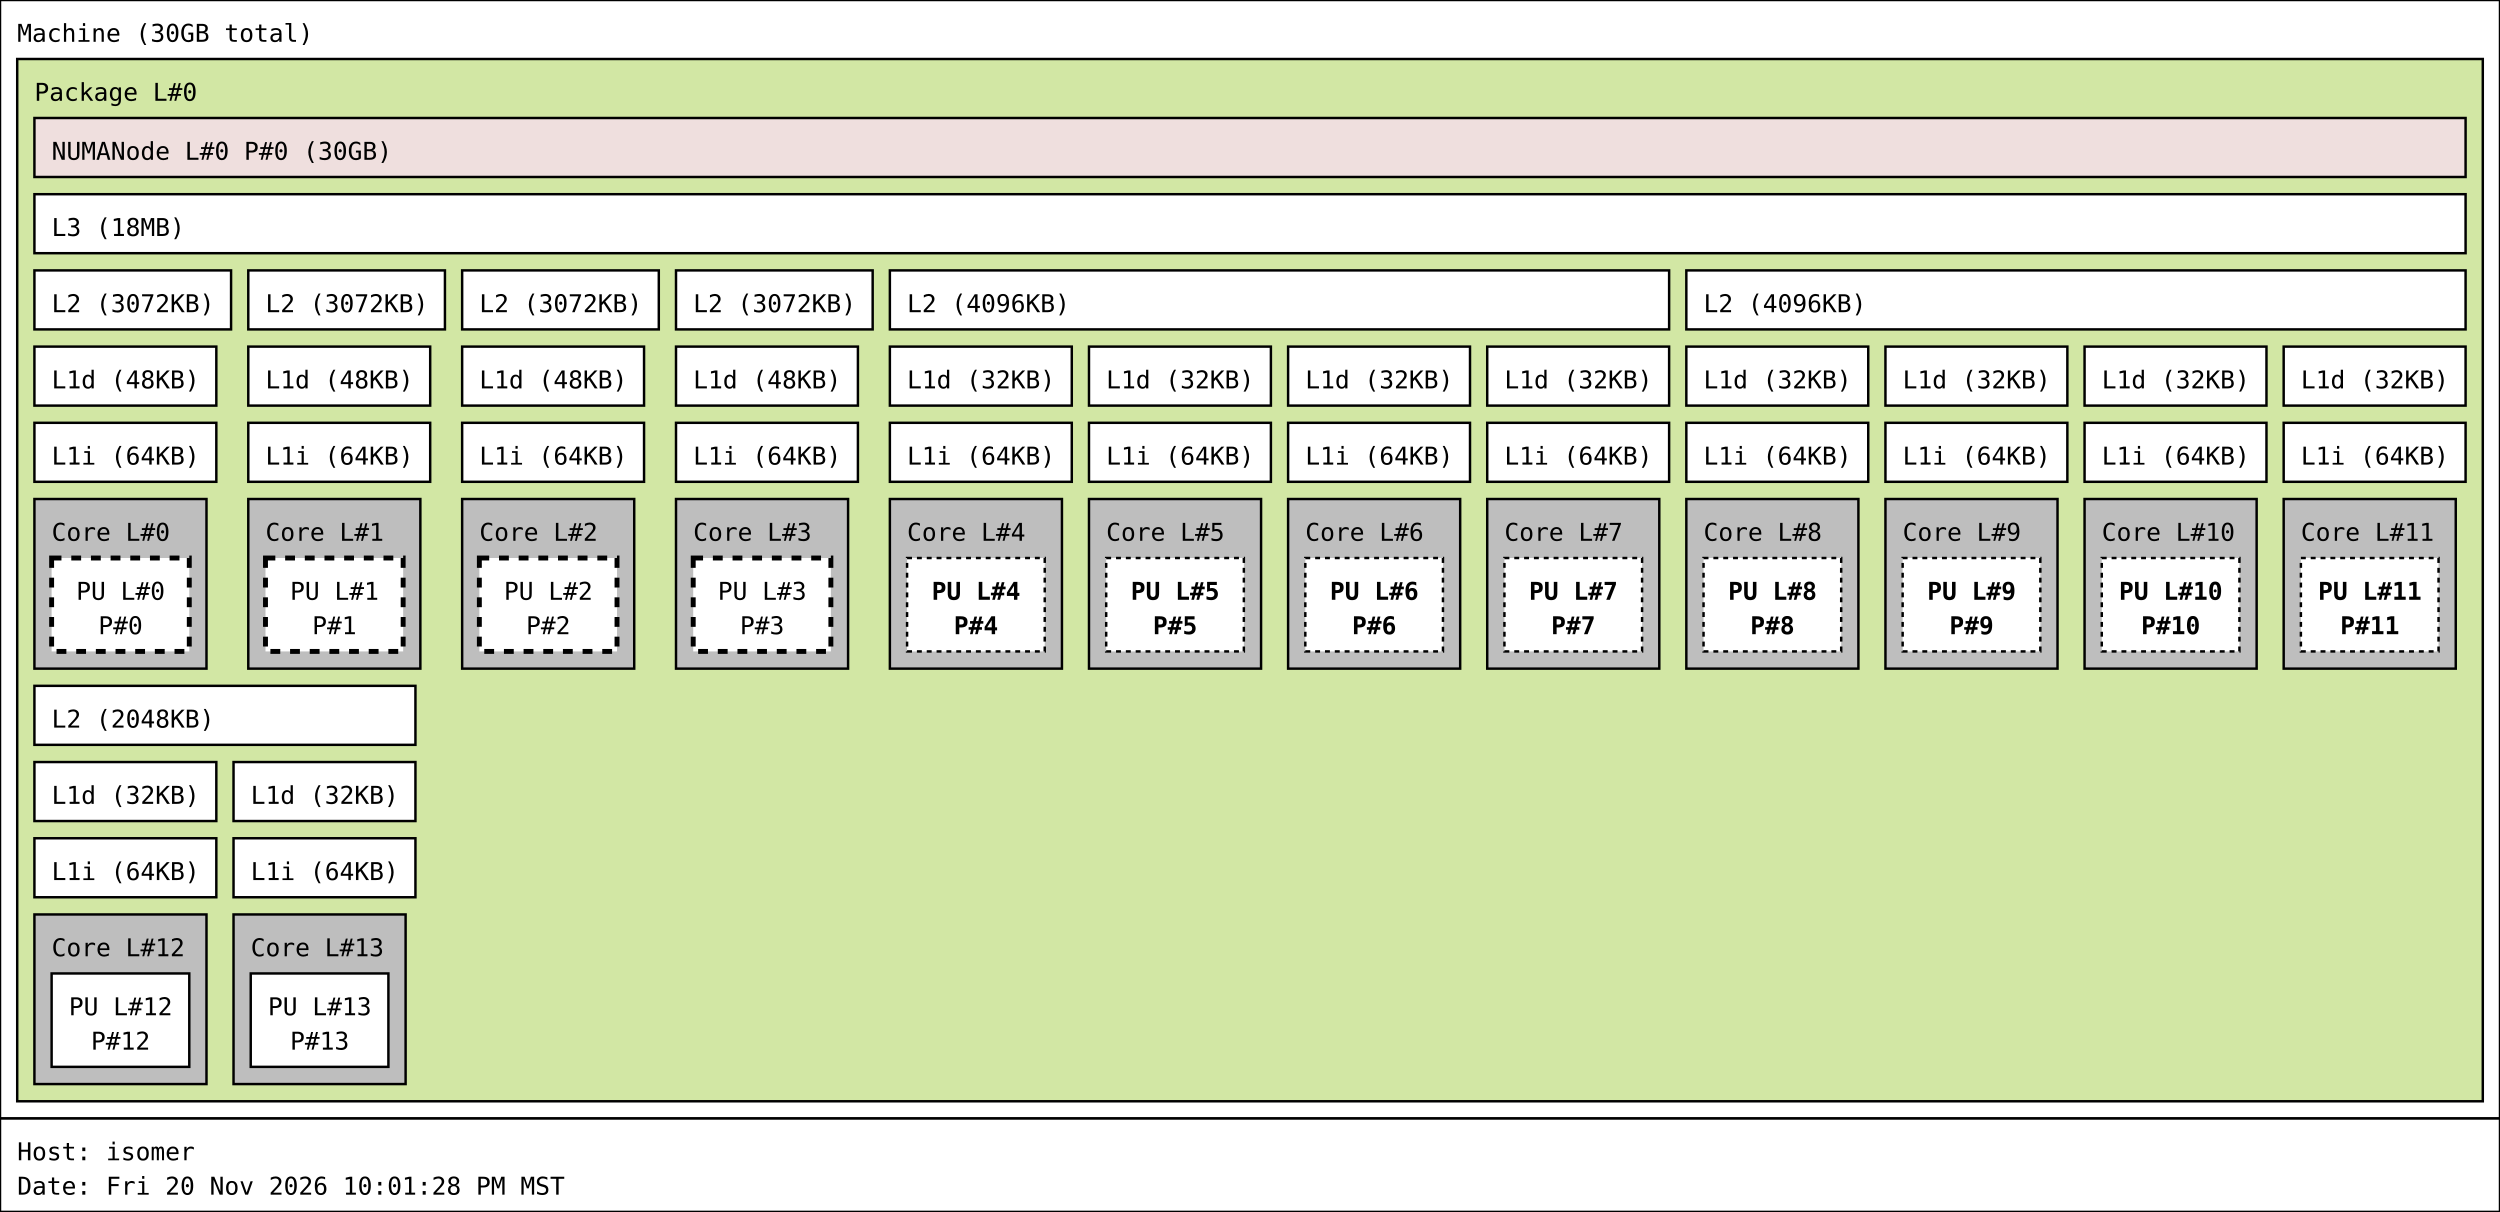
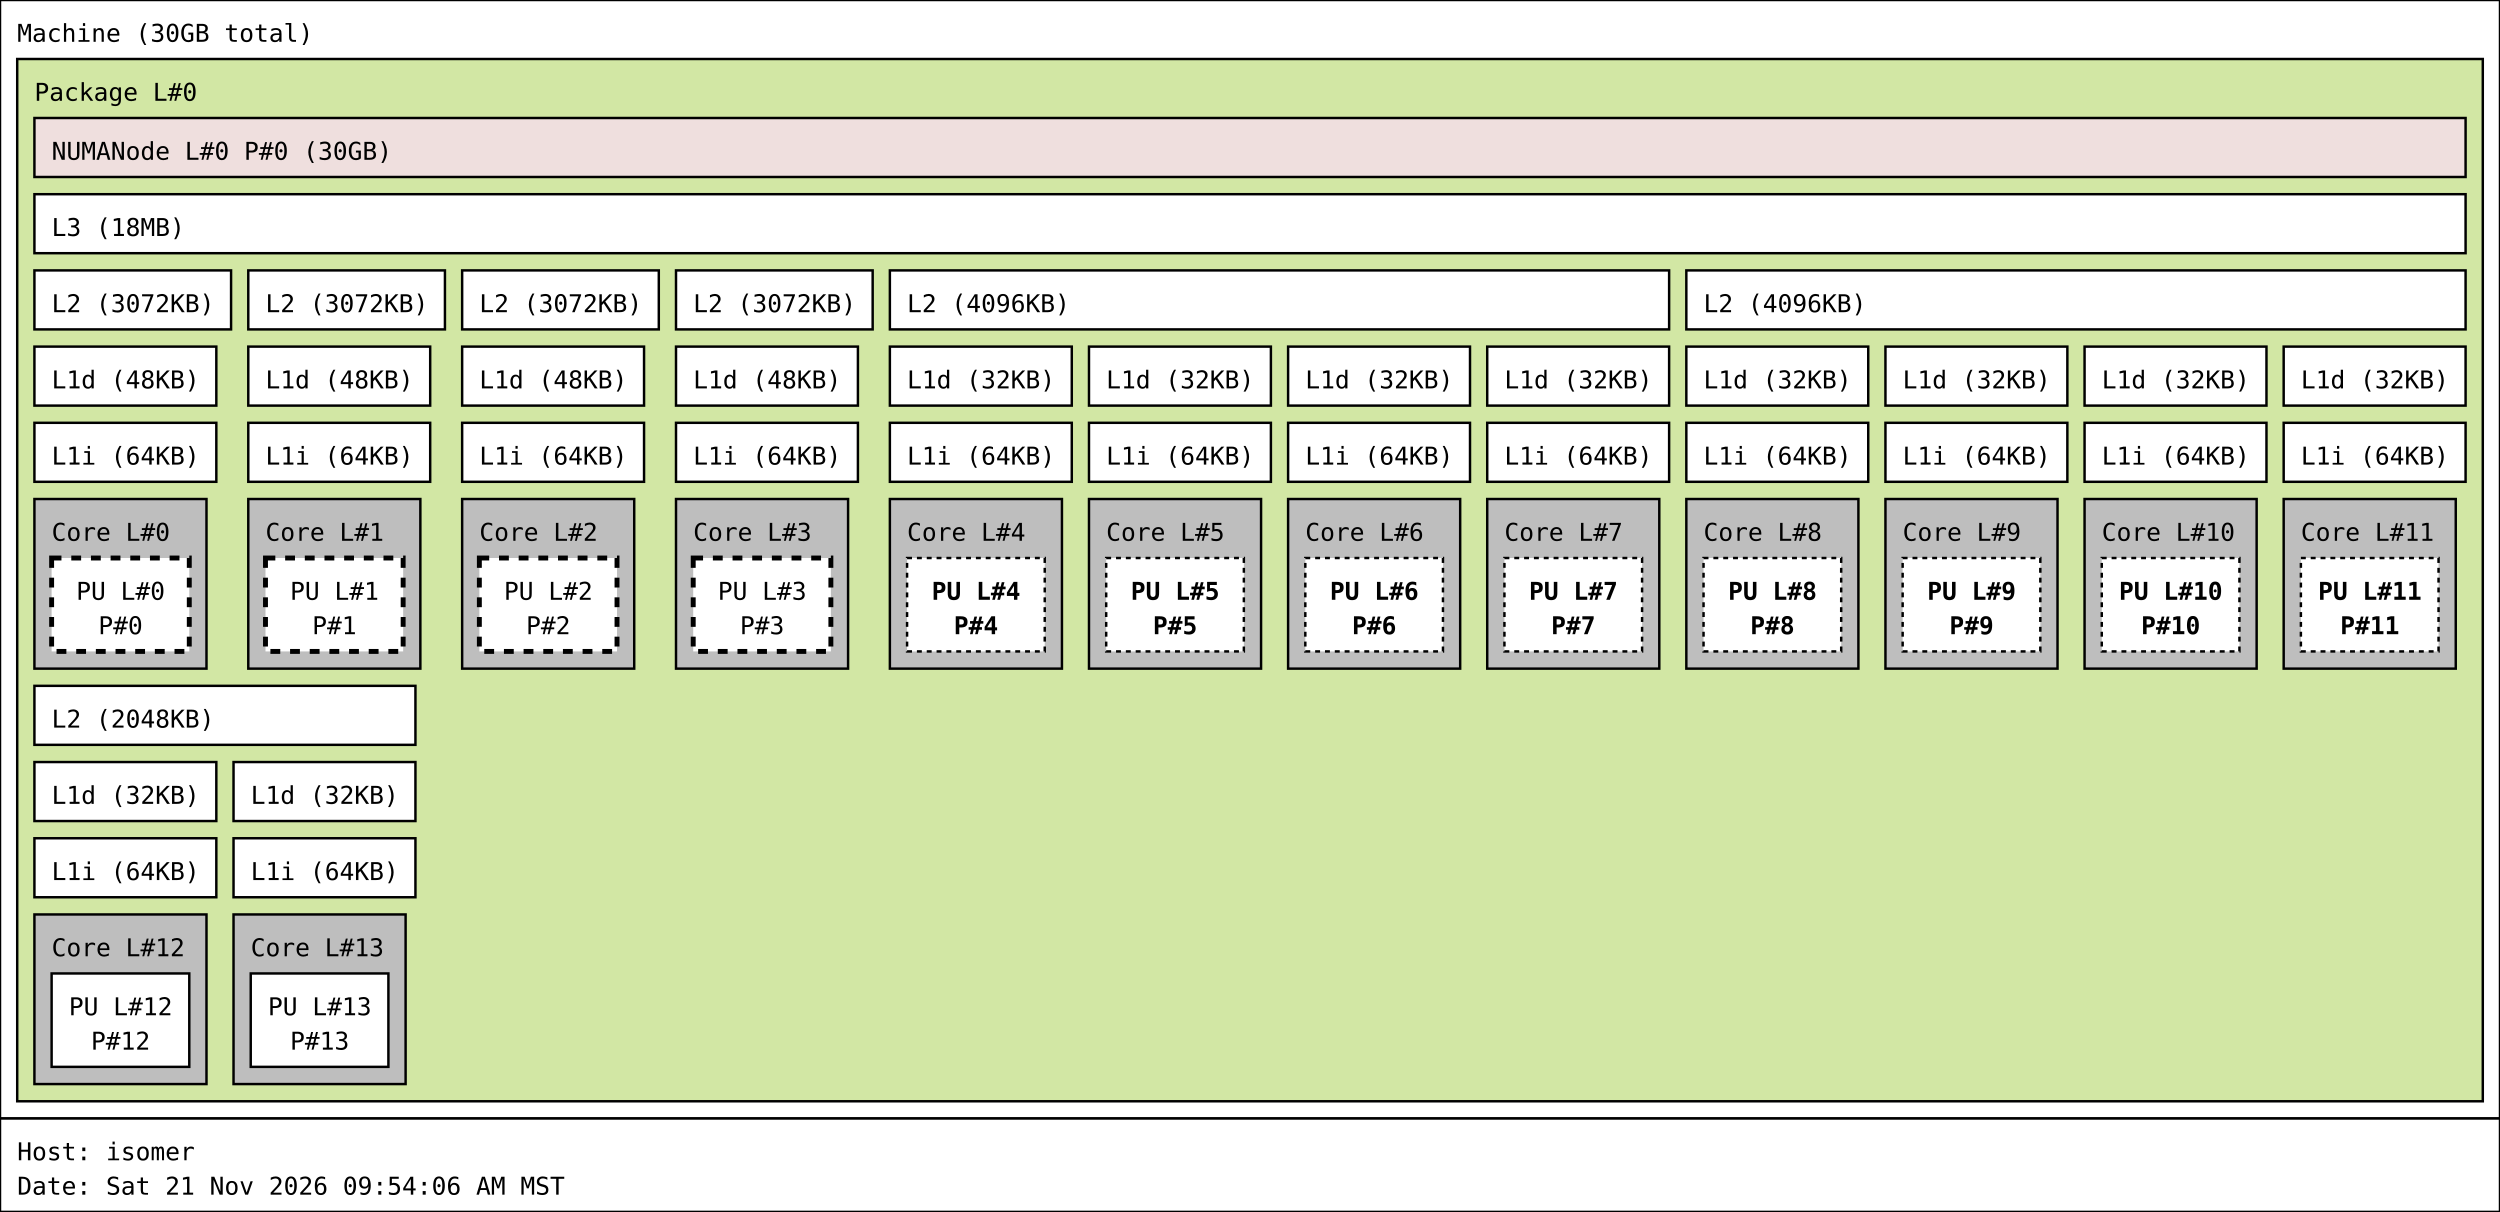
<svg xmlns="http://www.w3.org/2000/svg" width="1017px" height="493px" viewBox="0 0 1017px 493px" version="1.1">
  <rect id="Machine_0_rect" class="Machine" x="0" y="0" width="1017" height="455" fill="rgb(255,255,255)" stroke="rgb(0,0,0)" stroke-width="1" />
  <text id="Machine_0_text" class="Machine" font-family="Monospace" x="7" y="17" fill="rgb(0,0,0)" font-size="10px">Machine (30GB total)</text>
  <rect id="Package_0_rect" class="Package" x="7" y="24" width="1003" height="424" fill="rgb(210,231,164)" stroke="rgb(0,0,0)" stroke-width="1" />
  <text id="Package_0_text" class="Package" font-family="Monospace" x="14" y="41" fill="rgb(0,0,0)" font-size="10px">Package L#0</text>
  <rect id="L3_0_rect" class="L3" x="14" y="79" width="989" height="24" fill="rgb(255,255,255)" stroke="rgb(0,0,0)" stroke-width="1" />
  <text id="L3_0_text" class="L3" font-family="Monospace" x="21" y="96" fill="rgb(0,0,0)" font-size="10px">L3 (18MB)</text>
  <rect id="L2_0_rect" class="L2" x="14" y="110" width="80" height="24" fill="rgb(255,255,255)" stroke="rgb(0,0,0)" stroke-width="1" />
  <text id="L2_0_text" class="L2" font-family="Monospace" x="21" y="127" fill="rgb(0,0,0)" font-size="10px">L2 (3072KB)</text>
  <rect id="L1d_0_rect" class="L1d" x="14" y="141" width="74" height="24" fill="rgb(255,255,255)" stroke="rgb(0,0,0)" stroke-width="1" />
  <text id="L1d_0_text" class="L1d" font-family="Monospace" x="21" y="158" fill="rgb(0,0,0)" font-size="10px">L1d (48KB)</text>
  <rect id="L1i_0_rect" class="L1i" x="14" y="172" width="74" height="24" fill="rgb(255,255,255)" stroke="rgb(0,0,0)" stroke-width="1" />
  <text id="L1i_0_text" class="L1i" font-family="Monospace" x="21" y="189" fill="rgb(0,0,0)" font-size="10px">L1i (64KB)</text>
  <rect id="Core_0_rect" class="Core" x="14" y="203" width="70" height="69" fill="rgb(190,190,190)" stroke="rgb(0,0,0)" stroke-width="1" />
  <text id="Core_0_text" class="Core" font-family="Monospace" x="21" y="220" fill="rgb(0,0,0)" font-size="10px">Core L#0</text>
  <rect id="PU_0_rect" class="PU" x="21" y="227" width="56" height="38" fill="rgb(255,255,255)" stroke="rgb(0,0,0)" stroke-width="2" stroke-dasharray="4" />
  <text id="PU_0_text" class="PU" font-family="Monospace" x="31" y="244" fill="rgb(0,0,0)" font-size="10px">PU L#0</text>
  <text id="PU_0_text_1" class="PU" font-family="Monospace" x="40" y="258" fill="rgb(0,0,0)" font-size="10px">P#0</text>
  <rect id="L2_1_rect" class="L2" x="101" y="110" width="80" height="24" fill="rgb(255,255,255)" stroke="rgb(0,0,0)" stroke-width="1" />
  <text id="L2_1_text" class="L2" font-family="Monospace" x="108" y="127" fill="rgb(0,0,0)" font-size="10px">L2 (3072KB)</text>
  <rect id="L1d_1_rect" class="L1d" x="101" y="141" width="74" height="24" fill="rgb(255,255,255)" stroke="rgb(0,0,0)" stroke-width="1" />
  <text id="L1d_1_text" class="L1d" font-family="Monospace" x="108" y="158" fill="rgb(0,0,0)" font-size="10px">L1d (48KB)</text>
  <rect id="L1i_1_rect" class="L1i" x="101" y="172" width="74" height="24" fill="rgb(255,255,255)" stroke="rgb(0,0,0)" stroke-width="1" />
  <text id="L1i_1_text" class="L1i" font-family="Monospace" x="108" y="189" fill="rgb(0,0,0)" font-size="10px">L1i (64KB)</text>
  <rect id="Core_1_rect" class="Core" x="101" y="203" width="70" height="69" fill="rgb(190,190,190)" stroke="rgb(0,0,0)" stroke-width="1" />
  <text id="Core_1_text" class="Core" font-family="Monospace" x="108" y="220" fill="rgb(0,0,0)" font-size="10px">Core L#1</text>
  <rect id="PU_1_rect" class="PU" x="108" y="227" width="56" height="38" fill="rgb(255,255,255)" stroke="rgb(0,0,0)" stroke-width="2" stroke-dasharray="4" />
  <text id="PU_1_text" class="PU" font-family="Monospace" x="118" y="244" fill="rgb(0,0,0)" font-size="10px">PU L#1</text>
  <text id="PU_1_text_1" class="PU" font-family="Monospace" x="127" y="258" fill="rgb(0,0,0)" font-size="10px">P#1</text>
  <rect id="L2_2_rect" class="L2" x="188" y="110" width="80" height="24" fill="rgb(255,255,255)" stroke="rgb(0,0,0)" stroke-width="1" />
  <text id="L2_2_text" class="L2" font-family="Monospace" x="195" y="127" fill="rgb(0,0,0)" font-size="10px">L2 (3072KB)</text>
  <rect id="L1d_2_rect" class="L1d" x="188" y="141" width="74" height="24" fill="rgb(255,255,255)" stroke="rgb(0,0,0)" stroke-width="1" />
  <text id="L1d_2_text" class="L1d" font-family="Monospace" x="195" y="158" fill="rgb(0,0,0)" font-size="10px">L1d (48KB)</text>
  <rect id="L1i_2_rect" class="L1i" x="188" y="172" width="74" height="24" fill="rgb(255,255,255)" stroke="rgb(0,0,0)" stroke-width="1" />
  <text id="L1i_2_text" class="L1i" font-family="Monospace" x="195" y="189" fill="rgb(0,0,0)" font-size="10px">L1i (64KB)</text>
  <rect id="Core_2_rect" class="Core" x="188" y="203" width="70" height="69" fill="rgb(190,190,190)" stroke="rgb(0,0,0)" stroke-width="1" />
  <text id="Core_2_text" class="Core" font-family="Monospace" x="195" y="220" fill="rgb(0,0,0)" font-size="10px">Core L#2</text>
  <rect id="PU_2_rect" class="PU" x="195" y="227" width="56" height="38" fill="rgb(255,255,255)" stroke="rgb(0,0,0)" stroke-width="2" stroke-dasharray="4" />
  <text id="PU_2_text" class="PU" font-family="Monospace" x="205" y="244" fill="rgb(0,0,0)" font-size="10px">PU L#2</text>
  <text id="PU_2_text_1" class="PU" font-family="Monospace" x="214" y="258" fill="rgb(0,0,0)" font-size="10px">P#2</text>
  <rect id="L2_3_rect" class="L2" x="275" y="110" width="80" height="24" fill="rgb(255,255,255)" stroke="rgb(0,0,0)" stroke-width="1" />
  <text id="L2_3_text" class="L2" font-family="Monospace" x="282" y="127" fill="rgb(0,0,0)" font-size="10px">L2 (3072KB)</text>
  <rect id="L1d_3_rect" class="L1d" x="275" y="141" width="74" height="24" fill="rgb(255,255,255)" stroke="rgb(0,0,0)" stroke-width="1" />
  <text id="L1d_3_text" class="L1d" font-family="Monospace" x="282" y="158" fill="rgb(0,0,0)" font-size="10px">L1d (48KB)</text>
  <rect id="L1i_3_rect" class="L1i" x="275" y="172" width="74" height="24" fill="rgb(255,255,255)" stroke="rgb(0,0,0)" stroke-width="1" />
  <text id="L1i_3_text" class="L1i" font-family="Monospace" x="282" y="189" fill="rgb(0,0,0)" font-size="10px">L1i (64KB)</text>
  <rect id="Core_3_rect" class="Core" x="275" y="203" width="70" height="69" fill="rgb(190,190,190)" stroke="rgb(0,0,0)" stroke-width="1" />
  <text id="Core_3_text" class="Core" font-family="Monospace" x="282" y="220" fill="rgb(0,0,0)" font-size="10px">Core L#3</text>
  <rect id="PU_3_rect" class="PU" x="282" y="227" width="56" height="38" fill="rgb(255,255,255)" stroke="rgb(0,0,0)" stroke-width="2" stroke-dasharray="4" />
  <text id="PU_3_text" class="PU" font-family="Monospace" x="292" y="244" fill="rgb(0,0,0)" font-size="10px">PU L#3</text>
  <text id="PU_3_text_1" class="PU" font-family="Monospace" x="301" y="258" fill="rgb(0,0,0)" font-size="10px">P#3</text>
  <rect id="L2_4_rect" class="L2" x="362" y="110" width="317" height="24" fill="rgb(255,255,255)" stroke="rgb(0,0,0)" stroke-width="1" />
  <text id="L2_4_text" class="L2" font-family="Monospace" x="369" y="127" fill="rgb(0,0,0)" font-size="10px">L2 (4096KB)</text>
  <rect id="L1d_4_rect" class="L1d" x="362" y="141" width="74" height="24" fill="rgb(255,255,255)" stroke="rgb(0,0,0)" stroke-width="1" />
  <text id="L1d_4_text" class="L1d" font-family="Monospace" x="369" y="158" fill="rgb(0,0,0)" font-size="10px">L1d (32KB)</text>
  <rect id="L1i_4_rect" class="L1i" x="362" y="172" width="74" height="24" fill="rgb(255,255,255)" stroke="rgb(0,0,0)" stroke-width="1" />
  <text id="L1i_4_text" class="L1i" font-family="Monospace" x="369" y="189" fill="rgb(0,0,0)" font-size="10px">L1i (64KB)</text>
  <rect id="Core_4_rect" class="Core" x="362" y="203" width="70" height="69" fill="rgb(190,190,190)" stroke="rgb(0,0,0)" stroke-width="1" />
  <text id="Core_4_text" class="Core" font-family="Monospace" x="369" y="220" fill="rgb(0,0,0)" font-size="10px">Core L#4</text>
  <rect id="PU_4_rect" class="PU" x="369" y="227" width="56" height="38" fill="rgb(255,255,255)" stroke="rgb(0,0,0)" stroke-width="1" stroke-dasharray="2" />
  <text id="PU_4_text" class="PU" font-family="Monospace" font-weight="bold" x="379" y="244" fill="rgb(0,0,0)" font-size="10px">PU L#4</text>
  <text id="PU_4_text_1" class="PU" font-family="Monospace" font-weight="bold" x="388" y="258" fill="rgb(0,0,0)" font-size="10px">P#4</text>
  <rect id="L1d_5_rect" class="L1d" x="443" y="141" width="74" height="24" fill="rgb(255,255,255)" stroke="rgb(0,0,0)" stroke-width="1" />
  <text id="L1d_5_text" class="L1d" font-family="Monospace" x="450" y="158" fill="rgb(0,0,0)" font-size="10px">L1d (32KB)</text>
  <rect id="L1i_5_rect" class="L1i" x="443" y="172" width="74" height="24" fill="rgb(255,255,255)" stroke="rgb(0,0,0)" stroke-width="1" />
  <text id="L1i_5_text" class="L1i" font-family="Monospace" x="450" y="189" fill="rgb(0,0,0)" font-size="10px">L1i (64KB)</text>
  <rect id="Core_5_rect" class="Core" x="443" y="203" width="70" height="69" fill="rgb(190,190,190)" stroke="rgb(0,0,0)" stroke-width="1" />
  <text id="Core_5_text" class="Core" font-family="Monospace" x="450" y="220" fill="rgb(0,0,0)" font-size="10px">Core L#5</text>
  <rect id="PU_5_rect" class="PU" x="450" y="227" width="56" height="38" fill="rgb(255,255,255)" stroke="rgb(0,0,0)" stroke-width="1" stroke-dasharray="2" />
  <text id="PU_5_text" class="PU" font-family="Monospace" font-weight="bold" x="460" y="244" fill="rgb(0,0,0)" font-size="10px">PU L#5</text>
  <text id="PU_5_text_1" class="PU" font-family="Monospace" font-weight="bold" x="469" y="258" fill="rgb(0,0,0)" font-size="10px">P#5</text>
  <rect id="L1d_6_rect" class="L1d" x="524" y="141" width="74" height="24" fill="rgb(255,255,255)" stroke="rgb(0,0,0)" stroke-width="1" />
  <text id="L1d_6_text" class="L1d" font-family="Monospace" x="531" y="158" fill="rgb(0,0,0)" font-size="10px">L1d (32KB)</text>
  <rect id="L1i_6_rect" class="L1i" x="524" y="172" width="74" height="24" fill="rgb(255,255,255)" stroke="rgb(0,0,0)" stroke-width="1" />
  <text id="L1i_6_text" class="L1i" font-family="Monospace" x="531" y="189" fill="rgb(0,0,0)" font-size="10px">L1i (64KB)</text>
  <rect id="Core_6_rect" class="Core" x="524" y="203" width="70" height="69" fill="rgb(190,190,190)" stroke="rgb(0,0,0)" stroke-width="1" />
  <text id="Core_6_text" class="Core" font-family="Monospace" x="531" y="220" fill="rgb(0,0,0)" font-size="10px">Core L#6</text>
  <rect id="PU_6_rect" class="PU" x="531" y="227" width="56" height="38" fill="rgb(255,255,255)" stroke="rgb(0,0,0)" stroke-width="1" stroke-dasharray="2" />
  <text id="PU_6_text" class="PU" font-family="Monospace" font-weight="bold" x="541" y="244" fill="rgb(0,0,0)" font-size="10px">PU L#6</text>
  <text id="PU_6_text_1" class="PU" font-family="Monospace" font-weight="bold" x="550" y="258" fill="rgb(0,0,0)" font-size="10px">P#6</text>
  <rect id="L1d_7_rect" class="L1d" x="605" y="141" width="74" height="24" fill="rgb(255,255,255)" stroke="rgb(0,0,0)" stroke-width="1" />
  <text id="L1d_7_text" class="L1d" font-family="Monospace" x="612" y="158" fill="rgb(0,0,0)" font-size="10px">L1d (32KB)</text>
  <rect id="L1i_7_rect" class="L1i" x="605" y="172" width="74" height="24" fill="rgb(255,255,255)" stroke="rgb(0,0,0)" stroke-width="1" />
  <text id="L1i_7_text" class="L1i" font-family="Monospace" x="612" y="189" fill="rgb(0,0,0)" font-size="10px">L1i (64KB)</text>
  <rect id="Core_7_rect" class="Core" x="605" y="203" width="70" height="69" fill="rgb(190,190,190)" stroke="rgb(0,0,0)" stroke-width="1" />
  <text id="Core_7_text" class="Core" font-family="Monospace" x="612" y="220" fill="rgb(0,0,0)" font-size="10px">Core L#7</text>
  <rect id="PU_7_rect" class="PU" x="612" y="227" width="56" height="38" fill="rgb(255,255,255)" stroke="rgb(0,0,0)" stroke-width="1" stroke-dasharray="2" />
  <text id="PU_7_text" class="PU" font-family="Monospace" font-weight="bold" x="622" y="244" fill="rgb(0,0,0)" font-size="10px">PU L#7</text>
  <text id="PU_7_text_1" class="PU" font-family="Monospace" font-weight="bold" x="631" y="258" fill="rgb(0,0,0)" font-size="10px">P#7</text>
  <rect id="L2_5_rect" class="L2" x="686" y="110" width="317" height="24" fill="rgb(255,255,255)" stroke="rgb(0,0,0)" stroke-width="1" />
  <text id="L2_5_text" class="L2" font-family="Monospace" x="693" y="127" fill="rgb(0,0,0)" font-size="10px">L2 (4096KB)</text>
  <rect id="L1d_8_rect" class="L1d" x="686" y="141" width="74" height="24" fill="rgb(255,255,255)" stroke="rgb(0,0,0)" stroke-width="1" />
  <text id="L1d_8_text" class="L1d" font-family="Monospace" x="693" y="158" fill="rgb(0,0,0)" font-size="10px">L1d (32KB)</text>
  <rect id="L1i_8_rect" class="L1i" x="686" y="172" width="74" height="24" fill="rgb(255,255,255)" stroke="rgb(0,0,0)" stroke-width="1" />
  <text id="L1i_8_text" class="L1i" font-family="Monospace" x="693" y="189" fill="rgb(0,0,0)" font-size="10px">L1i (64KB)</text>
  <rect id="Core_8_rect" class="Core" x="686" y="203" width="70" height="69" fill="rgb(190,190,190)" stroke="rgb(0,0,0)" stroke-width="1" />
  <text id="Core_8_text" class="Core" font-family="Monospace" x="693" y="220" fill="rgb(0,0,0)" font-size="10px">Core L#8</text>
  <rect id="PU_8_rect" class="PU" x="693" y="227" width="56" height="38" fill="rgb(255,255,255)" stroke="rgb(0,0,0)" stroke-width="1" stroke-dasharray="2" />
  <text id="PU_8_text" class="PU" font-family="Monospace" font-weight="bold" x="703" y="244" fill="rgb(0,0,0)" font-size="10px">PU L#8</text>
  <text id="PU_8_text_1" class="PU" font-family="Monospace" font-weight="bold" x="712" y="258" fill="rgb(0,0,0)" font-size="10px">P#8</text>
  <rect id="L1d_9_rect" class="L1d" x="767" y="141" width="74" height="24" fill="rgb(255,255,255)" stroke="rgb(0,0,0)" stroke-width="1" />
  <text id="L1d_9_text" class="L1d" font-family="Monospace" x="774" y="158" fill="rgb(0,0,0)" font-size="10px">L1d (32KB)</text>
  <rect id="L1i_9_rect" class="L1i" x="767" y="172" width="74" height="24" fill="rgb(255,255,255)" stroke="rgb(0,0,0)" stroke-width="1" />
  <text id="L1i_9_text" class="L1i" font-family="Monospace" x="774" y="189" fill="rgb(0,0,0)" font-size="10px">L1i (64KB)</text>
  <rect id="Core_9_rect" class="Core" x="767" y="203" width="70" height="69" fill="rgb(190,190,190)" stroke="rgb(0,0,0)" stroke-width="1" />
  <text id="Core_9_text" class="Core" font-family="Monospace" x="774" y="220" fill="rgb(0,0,0)" font-size="10px">Core L#9</text>
  <rect id="PU_9_rect" class="PU" x="774" y="227" width="56" height="38" fill="rgb(255,255,255)" stroke="rgb(0,0,0)" stroke-width="1" stroke-dasharray="2" />
  <text id="PU_9_text" class="PU" font-family="Monospace" font-weight="bold" x="784" y="244" fill="rgb(0,0,0)" font-size="10px">PU L#9</text>
  <text id="PU_9_text_1" class="PU" font-family="Monospace" font-weight="bold" x="793" y="258" fill="rgb(0,0,0)" font-size="10px">P#9</text>
  <rect id="L1d_10_rect" class="L1d" x="848" y="141" width="74" height="24" fill="rgb(255,255,255)" stroke="rgb(0,0,0)" stroke-width="1" />
  <text id="L1d_10_text" class="L1d" font-family="Monospace" x="855" y="158" fill="rgb(0,0,0)" font-size="10px">L1d (32KB)</text>
  <rect id="L1i_10_rect" class="L1i" x="848" y="172" width="74" height="24" fill="rgb(255,255,255)" stroke="rgb(0,0,0)" stroke-width="1" />
  <text id="L1i_10_text" class="L1i" font-family="Monospace" x="855" y="189" fill="rgb(0,0,0)" font-size="10px">L1i (64KB)</text>
  <rect id="Core_10_rect" class="Core" x="848" y="203" width="70" height="69" fill="rgb(190,190,190)" stroke="rgb(0,0,0)" stroke-width="1" />
  <text id="Core_10_text" class="Core" font-family="Monospace" x="855" y="220" fill="rgb(0,0,0)" font-size="10px">Core L#10</text>
  <rect id="PU_10_rect" class="PU" x="855" y="227" width="56" height="38" fill="rgb(255,255,255)" stroke="rgb(0,0,0)" stroke-width="1" stroke-dasharray="2" />
  <text id="PU_10_text" class="PU" font-family="Monospace" font-weight="bold" x="862" y="244" fill="rgb(0,0,0)" font-size="10px">PU L#10</text>
  <text id="PU_10_text_1" class="PU" font-family="Monospace" font-weight="bold" x="871" y="258" fill="rgb(0,0,0)" font-size="10px">P#10</text>
  <rect id="L1d_11_rect" class="L1d" x="929" y="141" width="74" height="24" fill="rgb(255,255,255)" stroke="rgb(0,0,0)" stroke-width="1" />
  <text id="L1d_11_text" class="L1d" font-family="Monospace" x="936" y="158" fill="rgb(0,0,0)" font-size="10px">L1d (32KB)</text>
  <rect id="L1i_11_rect" class="L1i" x="929" y="172" width="74" height="24" fill="rgb(255,255,255)" stroke="rgb(0,0,0)" stroke-width="1" />
  <text id="L1i_11_text" class="L1i" font-family="Monospace" x="936" y="189" fill="rgb(0,0,0)" font-size="10px">L1i (64KB)</text>
  <rect id="Core_11_rect" class="Core" x="929" y="203" width="70" height="69" fill="rgb(190,190,190)" stroke="rgb(0,0,0)" stroke-width="1" />
  <text id="Core_11_text" class="Core" font-family="Monospace" x="936" y="220" fill="rgb(0,0,0)" font-size="10px">Core L#11</text>
  <rect id="PU_11_rect" class="PU" x="936" y="227" width="56" height="38" fill="rgb(255,255,255)" stroke="rgb(0,0,0)" stroke-width="1" stroke-dasharray="2" />
  <text id="PU_11_text" class="PU" font-family="Monospace" font-weight="bold" x="943" y="244" fill="rgb(0,0,0)" font-size="10px">PU L#11</text>
  <text id="PU_11_text_1" class="PU" font-family="Monospace" font-weight="bold" x="952" y="258" fill="rgb(0,0,0)" font-size="10px">P#11</text>
  <rect id="L2_6_rect" class="L2" x="14" y="279" width="155" height="24" fill="rgb(255,255,255)" stroke="rgb(0,0,0)" stroke-width="1" />
  <text id="L2_6_text" class="L2" font-family="Monospace" x="21" y="296" fill="rgb(0,0,0)" font-size="10px">L2 (2048KB)</text>
  <rect id="L1d_12_rect" class="L1d" x="14" y="310" width="74" height="24" fill="rgb(255,255,255)" stroke="rgb(0,0,0)" stroke-width="1" />
  <text id="L1d_12_text" class="L1d" font-family="Monospace" x="21" y="327" fill="rgb(0,0,0)" font-size="10px">L1d (32KB)</text>
  <rect id="L1i_12_rect" class="L1i" x="14" y="341" width="74" height="24" fill="rgb(255,255,255)" stroke="rgb(0,0,0)" stroke-width="1" />
  <text id="L1i_12_text" class="L1i" font-family="Monospace" x="21" y="358" fill="rgb(0,0,0)" font-size="10px">L1i (64KB)</text>
  <rect id="Core_12_rect" class="Core" x="14" y="372" width="70" height="69" fill="rgb(190,190,190)" stroke="rgb(0,0,0)" stroke-width="1" />
  <text id="Core_12_text" class="Core" font-family="Monospace" x="21" y="389" fill="rgb(0,0,0)" font-size="10px">Core L#12</text>
  <rect id="PU_12_rect" class="PU" x="21" y="396" width="56" height="38" fill="rgb(255,255,255)" stroke="rgb(0,0,0)" stroke-width="1" />
  <text id="PU_12_text" class="PU" font-family="Monospace" x="28" y="413" fill="rgb(0,0,0)" font-size="10px">PU L#12</text>
  <text id="PU_12_text_1" class="PU" font-family="Monospace" x="37" y="427" fill="rgb(0,0,0)" font-size="10px">P#12</text>
  <rect id="L1d_13_rect" class="L1d" x="95" y="310" width="74" height="24" fill="rgb(255,255,255)" stroke="rgb(0,0,0)" stroke-width="1" />
  <text id="L1d_13_text" class="L1d" font-family="Monospace" x="102" y="327" fill="rgb(0,0,0)" font-size="10px">L1d (32KB)</text>
  <rect id="L1i_13_rect" class="L1i" x="95" y="341" width="74" height="24" fill="rgb(255,255,255)" stroke="rgb(0,0,0)" stroke-width="1" />
  <text id="L1i_13_text" class="L1i" font-family="Monospace" x="102" y="358" fill="rgb(0,0,0)" font-size="10px">L1i (64KB)</text>
  <rect id="Core_13_rect" class="Core" x="95" y="372" width="70" height="69" fill="rgb(190,190,190)" stroke="rgb(0,0,0)" stroke-width="1" />
  <text id="Core_13_text" class="Core" font-family="Monospace" x="102" y="389" fill="rgb(0,0,0)" font-size="10px">Core L#13</text>
  <rect id="PU_13_rect" class="PU" x="102" y="396" width="56" height="38" fill="rgb(255,255,255)" stroke="rgb(0,0,0)" stroke-width="1" />
  <text id="PU_13_text" class="PU" font-family="Monospace" x="109" y="413" fill="rgb(0,0,0)" font-size="10px">PU L#13</text>
  <text id="PU_13_text_1" class="PU" font-family="Monospace" x="118" y="427" fill="rgb(0,0,0)" font-size="10px">P#13</text>
  <rect id="NUMANode_0_rect" class="NUMANode" x="14" y="48" width="989" height="24" fill="rgb(239,223,222)" stroke="rgb(0,0,0)" stroke-width="1" />
  <text id="NUMANode_0_text" class="NUMANode" font-family="Monospace" x="21" y="65" fill="rgb(0,0,0)" font-size="10px">NUMANode L#0 P#0 (30GB)</text>
  <rect id="anon_rect" x="0" y="455" width="1017" height="38" fill="rgb(255,255,255)" stroke="rgb(0,0,0)" stroke-width="1" />
  <text id="anon_text" font-family="Monospace" x="7" y="472" fill="rgb(0,0,0)" font-size="10px">Host: isomer</text>
-   <text id="anon_text_1" font-family="Monospace" x="7" y="486" fill="rgb(0,0,0)" font-size="10px">Date: Fri 20 Nov 2026 10:01:28 PM MST</text>
+   <text id="anon_text_1" font-family="Monospace" x="7" y="486" fill="rgb(0,0,0)" font-size="10px">Date: Sat 21 Nov 2026 09:54:06 AM MST</text>
</svg>
